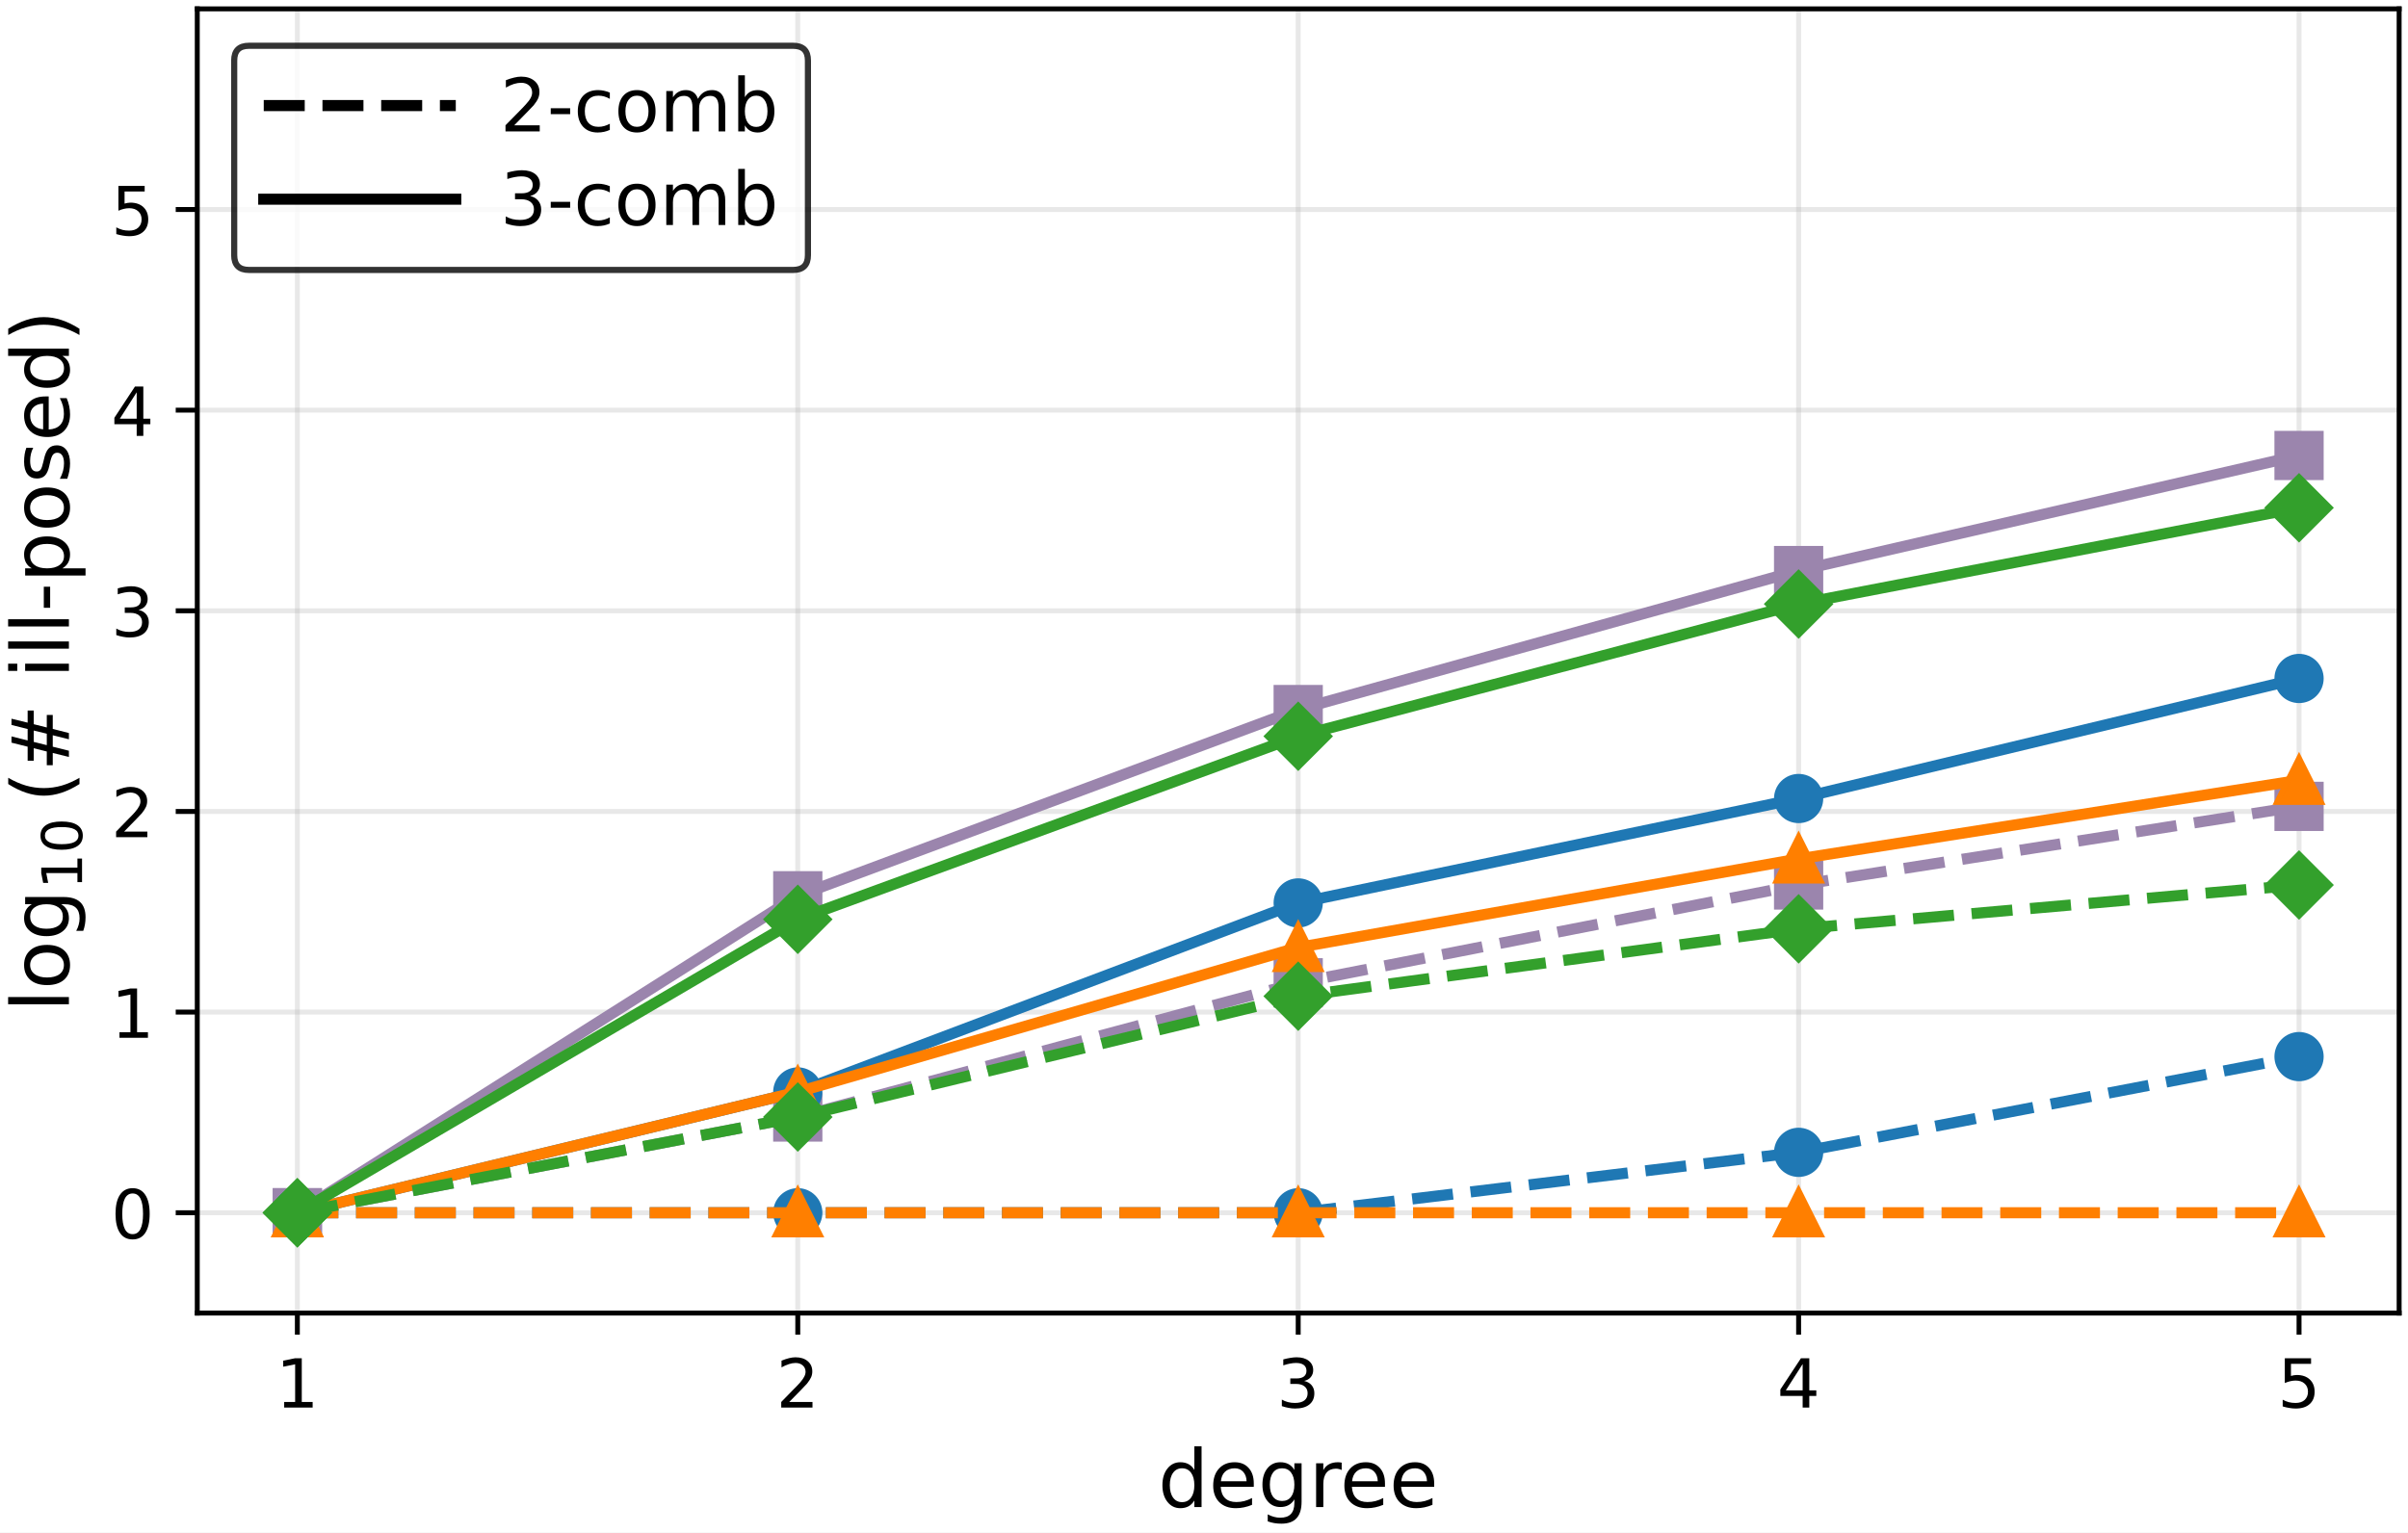
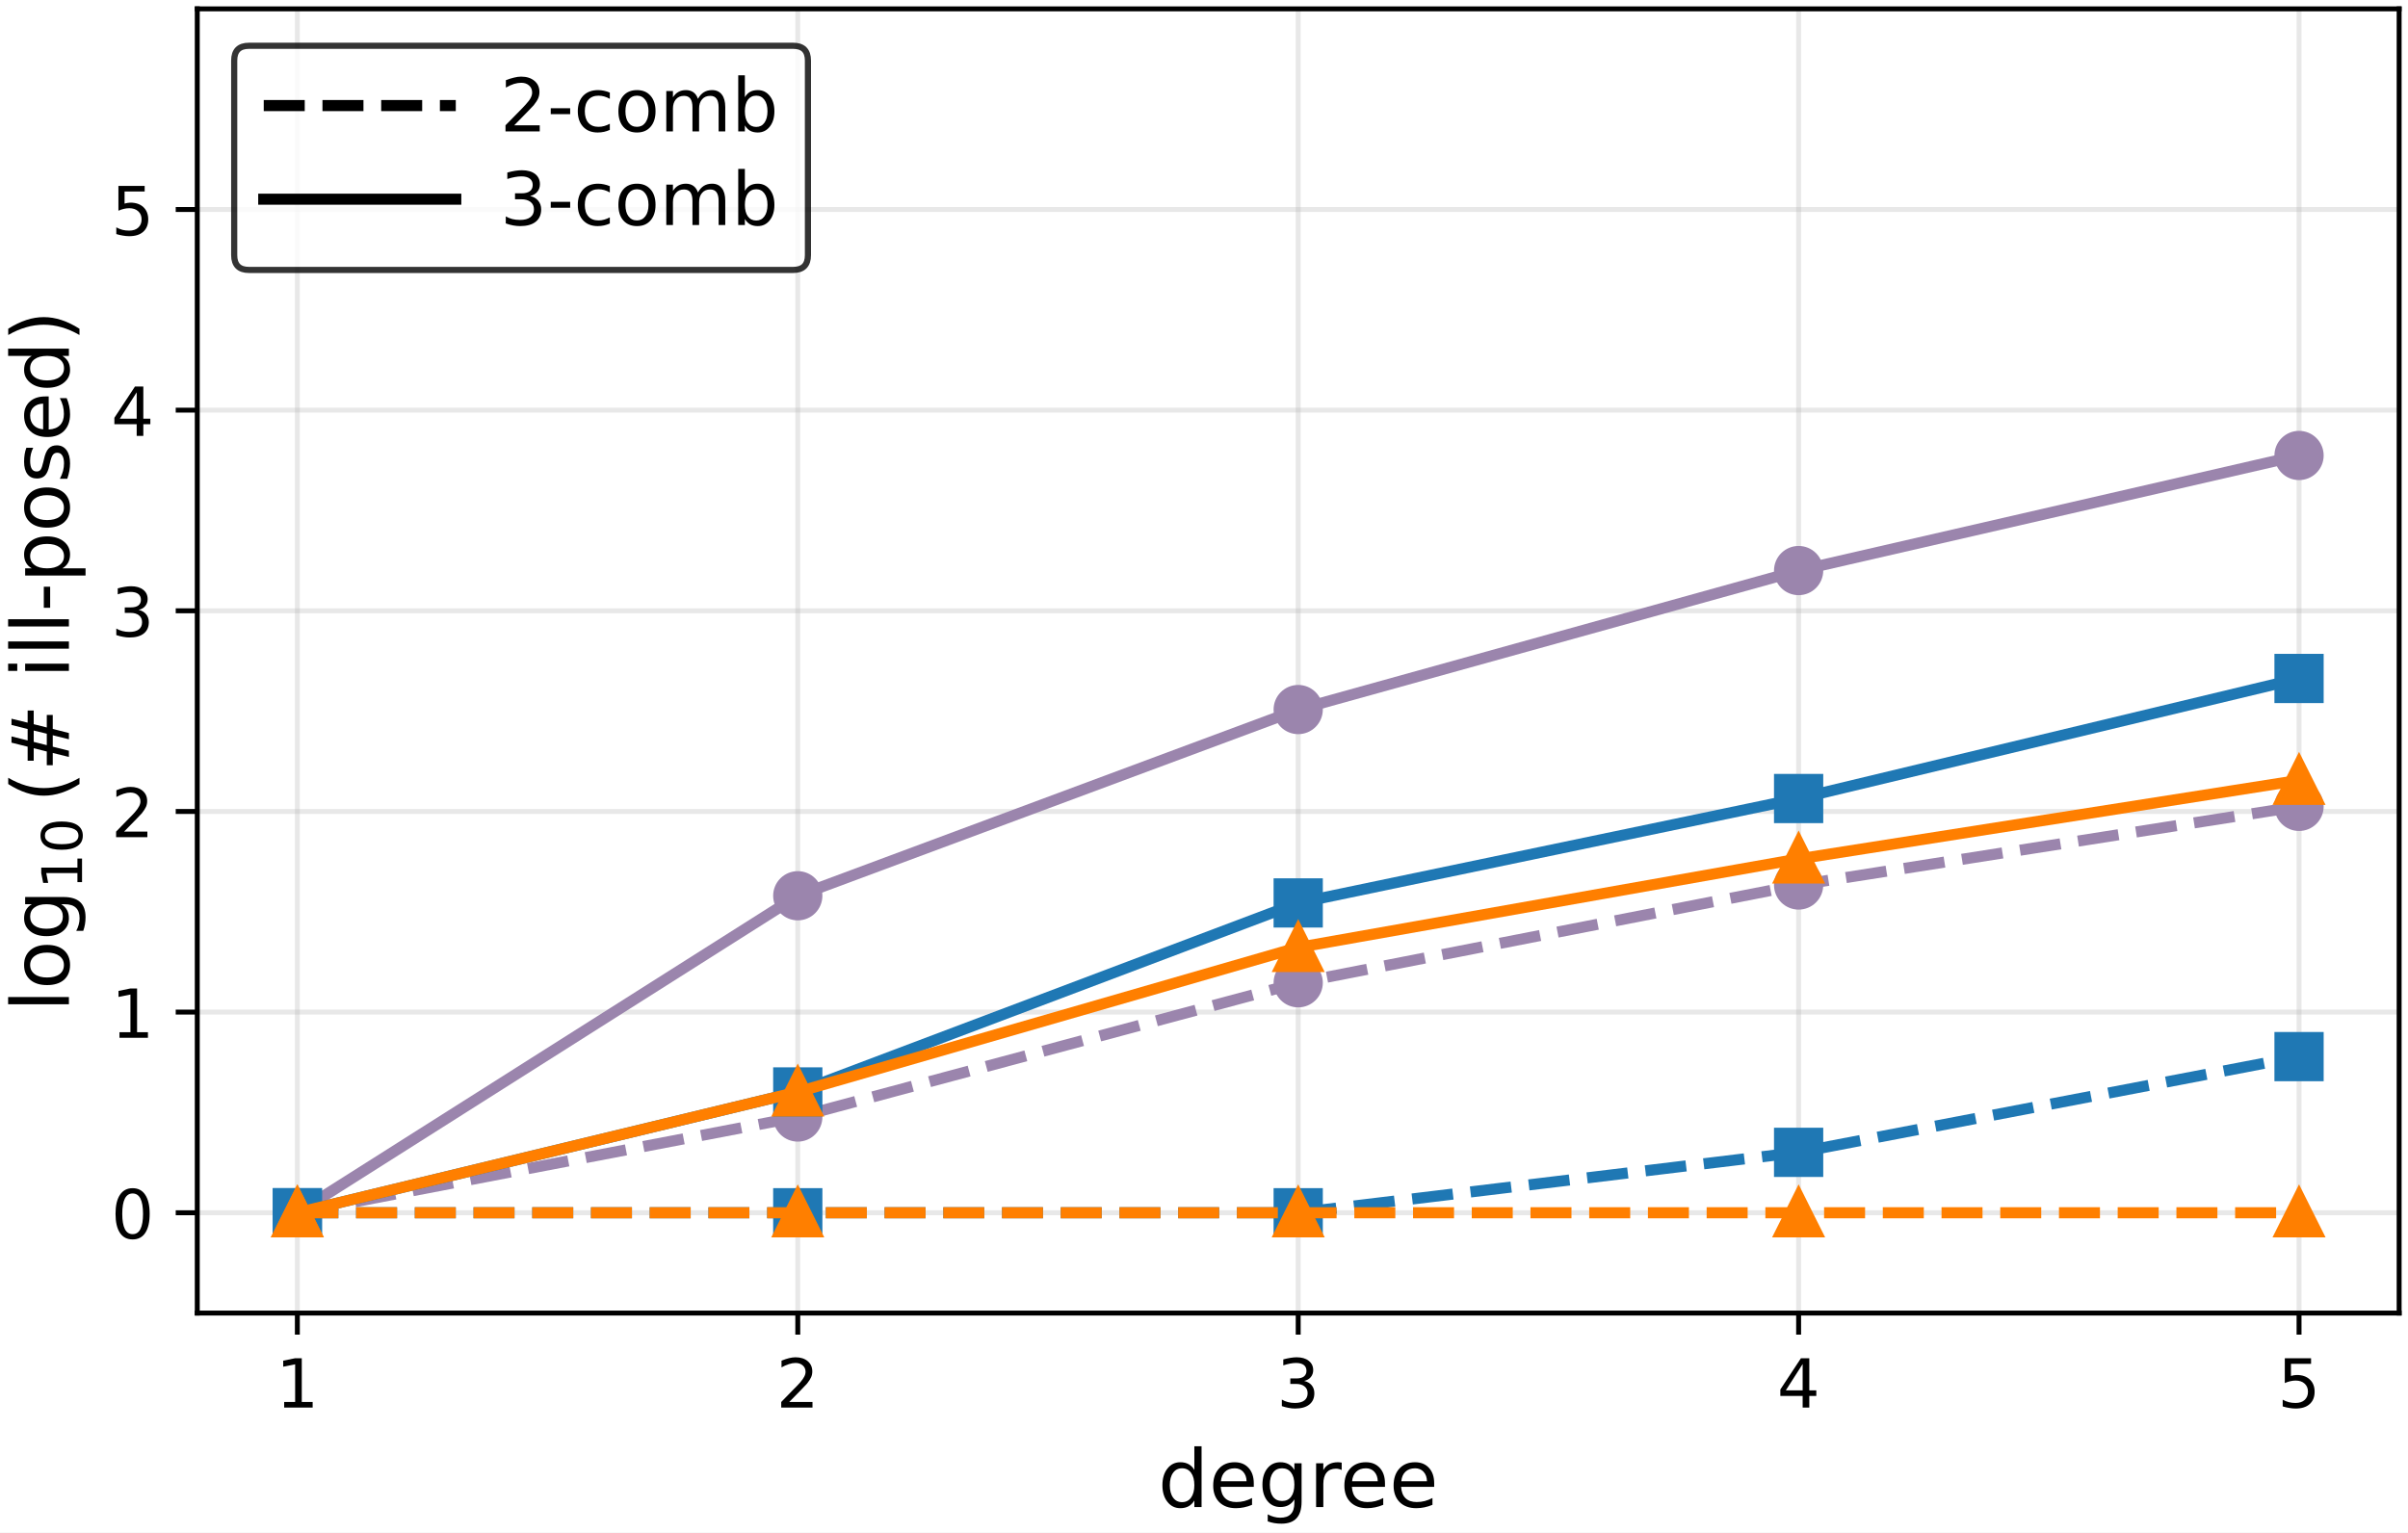
<svg xmlns="http://www.w3.org/2000/svg" xmlns:xlink="http://www.w3.org/1999/xlink" width="391.214pt" height="249.052pt" viewBox="0 0 391.214 249.052" version="1.1">
  <defs>
    <style type="text/css">*{stroke-linejoin: round; stroke-linecap: butt}</style>
  </defs>
  <g id="figure_1">
    <g id="patch_1">
      <path d="M 0 249.052  L 391.214 249.052  L 391.214 0  L 0 0  z " style="fill: #ffffff" />
    </g>
    <g id="axes_1">
      <g id="patch_2">
        <path d="M 32.049 213.384  L 389.774 213.384  L 389.774 1.44  L 32.049 1.44  z " style="fill: #ffffff" />
      </g>
      <g id="matplotlib.axis_1">
        <g id="xtick_1">
          <g id="line2d_1">
-             <path d="M 48.309 213.384  L 48.309 1.44  " clip-path="url(#pb2a338c226)" style="fill: none; stroke: #b0b0b0; stroke-opacity: 0.3; stroke-width: 0.8; stroke-linecap: square" />
+             <path d="M 48.309 213.384  L 48.309 1.44  " clip-path="url(#pb9380c7751)" style="fill: none; stroke: #b0b0b0; stroke-opacity: 0.3; stroke-width: 0.8; stroke-linecap: square" />
          </g>
          <g id="line2d_2">
            <defs>
-               <path id="mc058f10dc0" d="M 0 0  L 0 3.5  " style="stroke: #000000; stroke-width: 0.8" />
+               <path id="m3d4dadfd6d" d="M 0 0  L 0 3.5  " style="stroke: #000000; stroke-width: 0.8" />
            </defs>
            <g>
-               <use xlink:href="#mc058f10dc0" x="48.309" y="213.384" style="stroke: #000000; stroke-width: 0.8" />
+               <use xlink:href="#m3d4dadfd6d" x="48.309" y="213.384" style="stroke: #000000; stroke-width: 0.8" />
            </g>
          </g>
          <g id="text_1">
            <text style="font-size: 11px; font-family: 'DejaVu Sans', 'Bitstream Vera Sans', 'Computer Modern Sans Serif', 'Lucida Grande', 'Verdana', 'Geneva', 'Lucid', 'Arial', 'Helvetica', 'Avant Garde', sans-serif; text-anchor: middle" x="48.309" y="228.743" transform="rotate(-0 48.30897 228.7427)">1</text>
          </g>
        </g>
        <g id="xtick_2">
          <g id="line2d_3">
-             <path d="M 129.61 213.384  L 129.61 1.44  " clip-path="url(#pb2a338c226)" style="fill: none; stroke: #b0b0b0; stroke-opacity: 0.3; stroke-width: 0.8; stroke-linecap: square" />
+             <path d="M 129.61 213.384  L 129.61 1.44  " clip-path="url(#pb9380c7751)" style="fill: none; stroke: #b0b0b0; stroke-opacity: 0.3; stroke-width: 0.8; stroke-linecap: square" />
          </g>
          <g id="line2d_4">
            <g>
-               <use xlink:href="#mc058f10dc0" x="129.61" y="213.384" style="stroke: #000000; stroke-width: 0.8" />
+               <use xlink:href="#m3d4dadfd6d" x="129.61" y="213.384" style="stroke: #000000; stroke-width: 0.8" />
            </g>
          </g>
          <g id="text_2">
            <text style="font-size: 11px; font-family: 'DejaVu Sans', 'Bitstream Vera Sans', 'Computer Modern Sans Serif', 'Lucida Grande', 'Verdana', 'Geneva', 'Lucid', 'Arial', 'Helvetica', 'Avant Garde', sans-serif; text-anchor: middle" x="129.61" y="228.743" transform="rotate(-0 129.61 228.7427)">2</text>
          </g>
        </g>
        <g id="xtick_3">
          <g id="line2d_5">
-             <path d="M 210.911 213.384  L 210.911 1.44  " clip-path="url(#pb2a338c226)" style="fill: none; stroke: #b0b0b0; stroke-opacity: 0.3; stroke-width: 0.8; stroke-linecap: square" />
+             <path d="M 210.911 213.384  L 210.911 1.44  " clip-path="url(#pb9380c7751)" style="fill: none; stroke: #b0b0b0; stroke-opacity: 0.3; stroke-width: 0.8; stroke-linecap: square" />
          </g>
          <g id="line2d_6">
            <g>
-               <use xlink:href="#mc058f10dc0" x="210.911" y="213.384" style="stroke: #000000; stroke-width: 0.8" />
+               <use xlink:href="#m3d4dadfd6d" x="210.911" y="213.384" style="stroke: #000000; stroke-width: 0.8" />
            </g>
          </g>
          <g id="text_3">
            <text style="font-size: 11px; font-family: 'DejaVu Sans', 'Bitstream Vera Sans', 'Computer Modern Sans Serif', 'Lucida Grande', 'Verdana', 'Geneva', 'Lucid', 'Arial', 'Helvetica', 'Avant Garde', sans-serif; text-anchor: middle" x="210.911" y="228.743" transform="rotate(-0 210.9111 228.7427)">3</text>
          </g>
        </g>
        <g id="xtick_4">
          <g id="line2d_7">
-             <path d="M 292.212 213.384  L 292.212 1.44  " clip-path="url(#pb2a338c226)" style="fill: none; stroke: #b0b0b0; stroke-opacity: 0.3; stroke-width: 0.8; stroke-linecap: square" />
+             <path d="M 292.212 213.384  L 292.212 1.44  " clip-path="url(#pb9380c7751)" style="fill: none; stroke: #b0b0b0; stroke-opacity: 0.3; stroke-width: 0.8; stroke-linecap: square" />
          </g>
          <g id="line2d_8">
            <g>
-               <use xlink:href="#mc058f10dc0" x="292.212" y="213.384" style="stroke: #000000; stroke-width: 0.8" />
+               <use xlink:href="#m3d4dadfd6d" x="292.212" y="213.384" style="stroke: #000000; stroke-width: 0.8" />
            </g>
          </g>
          <g id="text_4">
            <text style="font-size: 11px; font-family: 'DejaVu Sans', 'Bitstream Vera Sans', 'Computer Modern Sans Serif', 'Lucida Grande', 'Verdana', 'Geneva', 'Lucid', 'Arial', 'Helvetica', 'Avant Garde', sans-serif; text-anchor: middle" x="292.212" y="228.743" transform="rotate(-0 292.2122 228.7427)">4</text>
          </g>
        </g>
        <g id="xtick_5">
          <g id="line2d_9">
-             <path d="M 373.513 213.384  L 373.513 1.44  " clip-path="url(#pb2a338c226)" style="fill: none; stroke: #b0b0b0; stroke-opacity: 0.3; stroke-width: 0.8; stroke-linecap: square" />
+             <path d="M 373.513 213.384  L 373.513 1.44  " clip-path="url(#pb9380c7751)" style="fill: none; stroke: #b0b0b0; stroke-opacity: 0.3; stroke-width: 0.8; stroke-linecap: square" />
          </g>
          <g id="line2d_10">
            <g>
-               <use xlink:href="#mc058f10dc0" x="373.513" y="213.384" style="stroke: #000000; stroke-width: 0.8" />
+               <use xlink:href="#m3d4dadfd6d" x="373.513" y="213.384" style="stroke: #000000; stroke-width: 0.8" />
            </g>
          </g>
          <g id="text_5">
            <text style="font-size: 11px; font-family: 'DejaVu Sans', 'Bitstream Vera Sans', 'Computer Modern Sans Serif', 'Lucida Grande', 'Verdana', 'Geneva', 'Lucid', 'Arial', 'Helvetica', 'Avant Garde', sans-serif; text-anchor: middle" x="373.513" y="228.743" transform="rotate(-0 373.5133 228.7427)">5</text>
          </g>
        </g>
        <g id="text_6">
          <text style="font-size: 13px; font-family: 'DejaVu Sans', 'Bitstream Vera Sans', 'Computer Modern Sans Serif', 'Lucida Grande', 'Verdana', 'Geneva', 'Lucid', 'Arial', 'Helvetica', 'Avant Garde', sans-serif; text-anchor: middle" x="210.911" y="244.908" transform="rotate(-0 210.9111 244.9083)">degree</text>
        </g>
      </g>
      <g id="matplotlib.axis_2">
        <g id="ytick_1">
          <g id="line2d_11">
-             <path d="M 32.049 197.081  L 389.774 197.081  " clip-path="url(#pb2a338c226)" style="fill: none; stroke: #b0b0b0; stroke-opacity: 0.3; stroke-width: 0.8; stroke-linecap: square" />
+             <path d="M 32.049 197.081  L 389.774 197.081  " clip-path="url(#pb9380c7751)" style="fill: none; stroke: #b0b0b0; stroke-opacity: 0.3; stroke-width: 0.8; stroke-linecap: square" />
          </g>
          <g id="line2d_12">
            <defs>
-               <path id="m6b64fad741" d="M 0 0  L -3.5 0  " style="stroke: #000000; stroke-width: 0.8" />
+               <path id="m328b315a18" d="M 0 0  L -3.5 0  " style="stroke: #000000; stroke-width: 0.8" />
            </defs>
            <g>
-               <use xlink:href="#m6b64fad741" x="32.049" y="197.081" style="stroke: #000000; stroke-width: 0.8" />
+               <use xlink:href="#m328b315a18" x="32.049" y="197.081" style="stroke: #000000; stroke-width: 0.8" />
            </g>
          </g>
          <g id="text_7">
            <text style="font-size: 11px; font-family: 'DejaVu Sans', 'Bitstream Vera Sans', 'Computer Modern Sans Serif', 'Lucida Grande', 'Verdana', 'Geneva', 'Lucid', 'Arial', 'Helvetica', 'Avant Garde', sans-serif; text-anchor: end" x="25.049" y="201.26" transform="rotate(-0 25.04875 201.2601)">0</text>
          </g>
        </g>
        <g id="ytick_2">
          <g id="line2d_13">
-             <path d="M 32.049 164.474  L 389.774 164.474  " clip-path="url(#pb2a338c226)" style="fill: none; stroke: #b0b0b0; stroke-opacity: 0.3; stroke-width: 0.8; stroke-linecap: square" />
+             <path d="M 32.049 164.474  L 389.774 164.474  " clip-path="url(#pb9380c7751)" style="fill: none; stroke: #b0b0b0; stroke-opacity: 0.3; stroke-width: 0.8; stroke-linecap: square" />
          </g>
          <g id="line2d_14">
            <g>
-               <use xlink:href="#m6b64fad741" x="32.049" y="164.474" style="stroke: #000000; stroke-width: 0.8" />
+               <use xlink:href="#m328b315a18" x="32.049" y="164.474" style="stroke: #000000; stroke-width: 0.8" />
            </g>
          </g>
          <g id="text_8">
            <text style="font-size: 11px; font-family: 'DejaVu Sans', 'Bitstream Vera Sans', 'Computer Modern Sans Serif', 'Lucida Grande', 'Verdana', 'Geneva', 'Lucid', 'Arial', 'Helvetica', 'Avant Garde', sans-serif; text-anchor: end" x="25.049" y="168.653" transform="rotate(-0 25.04875 168.6533)">1</text>
          </g>
        </g>
        <g id="ytick_3">
          <g id="line2d_15">
-             <path d="M 32.049 131.867  L 389.774 131.867  " clip-path="url(#pb2a338c226)" style="fill: none; stroke: #b0b0b0; stroke-opacity: 0.3; stroke-width: 0.8; stroke-linecap: square" />
+             <path d="M 32.049 131.867  L 389.774 131.867  " clip-path="url(#pb9380c7751)" style="fill: none; stroke: #b0b0b0; stroke-opacity: 0.3; stroke-width: 0.8; stroke-linecap: square" />
          </g>
          <g id="line2d_16">
            <g>
-               <use xlink:href="#m6b64fad741" x="32.049" y="131.867" style="stroke: #000000; stroke-width: 0.8" />
+               <use xlink:href="#m328b315a18" x="32.049" y="131.867" style="stroke: #000000; stroke-width: 0.8" />
            </g>
          </g>
          <g id="text_9">
            <text style="font-size: 11px; font-family: 'DejaVu Sans', 'Bitstream Vera Sans', 'Computer Modern Sans Serif', 'Lucida Grande', 'Verdana', 'Geneva', 'Lucid', 'Arial', 'Helvetica', 'Avant Garde', sans-serif; text-anchor: end" x="25.049" y="136.046" transform="rotate(-0 25.04875 136.0465)">2</text>
          </g>
        </g>
        <g id="ytick_4">
          <g id="line2d_17">
-             <path d="M 32.049 99.26  L 389.774 99.26  " clip-path="url(#pb2a338c226)" style="fill: none; stroke: #b0b0b0; stroke-opacity: 0.3; stroke-width: 0.8; stroke-linecap: square" />
+             <path d="M 32.049 99.26  L 389.774 99.26  " clip-path="url(#pb9380c7751)" style="fill: none; stroke: #b0b0b0; stroke-opacity: 0.3; stroke-width: 0.8; stroke-linecap: square" />
          </g>
          <g id="line2d_18">
            <g>
-               <use xlink:href="#m6b64fad741" x="32.049" y="99.26" style="stroke: #000000; stroke-width: 0.8" />
+               <use xlink:href="#m328b315a18" x="32.049" y="99.26" style="stroke: #000000; stroke-width: 0.8" />
            </g>
          </g>
          <g id="text_10">
            <text style="font-size: 11px; font-family: 'DejaVu Sans', 'Bitstream Vera Sans', 'Computer Modern Sans Serif', 'Lucida Grande', 'Verdana', 'Geneva', 'Lucid', 'Arial', 'Helvetica', 'Avant Garde', sans-serif; text-anchor: end" x="25.049" y="103.44" transform="rotate(-0 25.04875 103.4396)">3</text>
          </g>
        </g>
        <g id="ytick_5">
          <g id="line2d_19">
-             <path d="M 32.049 66.654  L 389.774 66.654  " clip-path="url(#pb2a338c226)" style="fill: none; stroke: #b0b0b0; stroke-opacity: 0.3; stroke-width: 0.8; stroke-linecap: square" />
+             <path d="M 32.049 66.654  L 389.774 66.654  " clip-path="url(#pb9380c7751)" style="fill: none; stroke: #b0b0b0; stroke-opacity: 0.3; stroke-width: 0.8; stroke-linecap: square" />
          </g>
          <g id="line2d_20">
            <g>
-               <use xlink:href="#m6b64fad741" x="32.049" y="66.654" style="stroke: #000000; stroke-width: 0.8" />
+               <use xlink:href="#m328b315a18" x="32.049" y="66.654" style="stroke: #000000; stroke-width: 0.8" />
            </g>
          </g>
          <g id="text_11">
            <text style="font-size: 11px; font-family: 'DejaVu Sans', 'Bitstream Vera Sans', 'Computer Modern Sans Serif', 'Lucida Grande', 'Verdana', 'Geneva', 'Lucid', 'Arial', 'Helvetica', 'Avant Garde', sans-serif; text-anchor: end" x="25.049" y="70.833" transform="rotate(-0 25.04875 70.8328)">4</text>
          </g>
        </g>
        <g id="ytick_6">
          <g id="line2d_21">
-             <path d="M 32.049 34.047  L 389.774 34.047  " clip-path="url(#pb2a338c226)" style="fill: none; stroke: #b0b0b0; stroke-opacity: 0.3; stroke-width: 0.8; stroke-linecap: square" />
+             <path d="M 32.049 34.047  L 389.774 34.047  " clip-path="url(#pb9380c7751)" style="fill: none; stroke: #b0b0b0; stroke-opacity: 0.3; stroke-width: 0.8; stroke-linecap: square" />
          </g>
          <g id="line2d_22">
            <g>
-               <use xlink:href="#m6b64fad741" x="32.049" y="34.047" style="stroke: #000000; stroke-width: 0.8" />
+               <use xlink:href="#m328b315a18" x="32.049" y="34.047" style="stroke: #000000; stroke-width: 0.8" />
            </g>
          </g>
          <g id="text_12">
            <text style="font-size: 11px; font-family: 'DejaVu Sans', 'Bitstream Vera Sans', 'Computer Modern Sans Serif', 'Lucida Grande', 'Verdana', 'Geneva', 'Lucid', 'Arial', 'Helvetica', 'Avant Garde', sans-serif; text-anchor: end" x="25.049" y="38.226" transform="rotate(-0 25.04875 38.22597)">5</text>
          </g>
        </g>
        <g id="text_13">
          <g transform="translate(11.32 164.4172) rotate(-90)">
            <text>
              <tspan x="0" y="-0.125" style="font-size: 13px; font-family: 'DejaVu Sans'">l</tspan>
              <tspan x="3.612" y="-0.125" style="font-size: 13px; font-family: 'DejaVu Sans'">o</tspan>
              <tspan x="11.565" y="-0.125" style="font-size: 13px; font-family: 'DejaVu Sans'">g</tspan>
              <tspan x="33.987" y="-0.125" style="font-size: 13px; font-family: 'DejaVu Sans'">(</tspan>
              <tspan x="39.059" y="-0.125" style="font-size: 13px; font-family: 'DejaVu Sans'">#</tspan>
              <tspan x="54.173" y="-0.125" style="font-size: 13px; font-family: 'DejaVu Sans'">i</tspan>
              <tspan x="57.785" y="-0.125" style="font-size: 13px; font-family: 'DejaVu Sans'">l</tspan>
              <tspan x="61.396" y="-0.125" style="font-size: 13px; font-family: 'DejaVu Sans'">l</tspan>
              <tspan x="65.008" y="-0.125" style="font-size: 13px; font-family: 'DejaVu Sans'">-</tspan>
              <tspan x="69.699" y="-0.125" style="font-size: 13px; font-family: 'DejaVu Sans'">p</tspan>
              <tspan x="77.951" y="-0.125" style="font-size: 13px; font-family: 'DejaVu Sans'">o</tspan>
              <tspan x="85.905" y="-0.125" style="font-size: 13px; font-family: 'DejaVu Sans'">s</tspan>
              <tspan x="92.678" y="-0.125" style="font-size: 13px; font-family: 'DejaVu Sans'">e</tspan>
              <tspan x="100.676" y="-0.125" style="font-size: 13px; font-family: 'DejaVu Sans'">d</tspan>
              <tspan x="108.928" y="-0.125" style="font-size: 13px; font-family: 'DejaVu Sans'">)</tspan>
              <tspan x="19.942" y="2.008" style="font-size: 9.1px; font-family: 'DejaVu Sans'">1</tspan>
              <tspan x="25.731" y="2.008" style="font-size: 9.1px; font-family: 'DejaVu Sans'">0</tspan>
            </text>
          </g>
        </g>
      </g>
      <g id="line2d_23">
-         <path d="M 48.309 197.081  L 129.61 145.569  L 210.911 115.308  L 292.212 92.72  L 373.513 74.018  " clip-path="url(#pb2a338c226)" style="fill: none; stroke: #9b85ad; stroke-width: 1.8; stroke-linecap: square" />
+         <path d="M 48.309 197.081  L 129.61 145.569  L 210.911 115.308  L 292.212 92.72  L 373.513 74.018  " clip-path="url(#pb9380c7751)" style="fill: none; stroke: #9b85ad; stroke-width: 1.8; stroke-linecap: square" />
        <defs>
-           <path id="m532164c593" d="M -3.5 3.5  L 3.5 3.5  L 3.5 -3.5  L -3.5 -3.5  z " style="stroke: #9b85ad; stroke-linejoin: miter" />
+           <path id="m64f1a126d2" d="M 0 3.5  C 0.928 3.5 1.819 3.131 2.475 2.475  C 3.131 1.819 3.5 0.928 3.5 0  C 3.5 -0.928 3.131 -1.819 2.475 -2.475  C 1.819 -3.131 0.928 -3.5 0 -3.5  C -0.928 -3.5 -1.819 -3.131 -2.475 -2.475  C -3.131 -1.819 -3.5 -0.928 -3.5 0  C -3.5 0.928 -3.131 1.819 -2.475 2.475  C -1.819 3.131 -0.928 3.5 0 3.5  z " style="stroke: #9b85ad" />
        </defs>
-         <g clip-path="url(#pb2a338c226)">
-           <use xlink:href="#m532164c593" x="48.309" y="197.081" style="fill: #9b85ad; stroke: #9b85ad; stroke-linejoin: miter" />
-           <use xlink:href="#m532164c593" x="129.61" y="145.569" style="fill: #9b85ad; stroke: #9b85ad; stroke-linejoin: miter" />
-           <use xlink:href="#m532164c593" x="210.911" y="115.308" style="fill: #9b85ad; stroke: #9b85ad; stroke-linejoin: miter" />
-           <use xlink:href="#m532164c593" x="292.212" y="92.72" style="fill: #9b85ad; stroke: #9b85ad; stroke-linejoin: miter" />
-           <use xlink:href="#m532164c593" x="373.513" y="74.018" style="fill: #9b85ad; stroke: #9b85ad; stroke-linejoin: miter" />
+         <g clip-path="url(#pb9380c7751)">
+           <use xlink:href="#m64f1a126d2" x="48.309" y="197.081" style="fill: #9b85ad; stroke: #9b85ad" />
+           <use xlink:href="#m64f1a126d2" x="129.61" y="145.569" style="fill: #9b85ad; stroke: #9b85ad" />
+           <use xlink:href="#m64f1a126d2" x="210.911" y="115.308" style="fill: #9b85ad; stroke: #9b85ad" />
+           <use xlink:href="#m64f1a126d2" x="292.212" y="92.72" style="fill: #9b85ad; stroke: #9b85ad" />
+           <use xlink:href="#m64f1a126d2" x="373.513" y="74.018" style="fill: #9b85ad; stroke: #9b85ad" />
        </g>
      </g>
      <g id="line2d_24">
-         <path d="M 48.309 197.081  L 129.61 181.524  L 210.911 159.709  L 292.212 143.819  L 373.513 131.042  " clip-path="url(#pb2a338c226)" style="fill: none; stroke-dasharray: 6.66,2.88; stroke-dashoffset: 0; stroke: #9b85ad; stroke-width: 1.8" />
-         <g clip-path="url(#pb2a338c226)">
-           <use xlink:href="#m532164c593" x="48.309" y="197.081" style="fill: #9b85ad; stroke: #9b85ad; stroke-linejoin: miter" />
-           <use xlink:href="#m532164c593" x="129.61" y="181.524" style="fill: #9b85ad; stroke: #9b85ad; stroke-linejoin: miter" />
-           <use xlink:href="#m532164c593" x="210.911" y="159.709" style="fill: #9b85ad; stroke: #9b85ad; stroke-linejoin: miter" />
-           <use xlink:href="#m532164c593" x="292.212" y="143.819" style="fill: #9b85ad; stroke: #9b85ad; stroke-linejoin: miter" />
-           <use xlink:href="#m532164c593" x="373.513" y="131.042" style="fill: #9b85ad; stroke: #9b85ad; stroke-linejoin: miter" />
+         <path d="M 48.309 197.081  L 129.61 181.524  L 210.911 159.709  L 292.212 143.819  L 373.513 131.042  " clip-path="url(#pb9380c7751)" style="fill: none; stroke-dasharray: 6.66,2.88; stroke-dashoffset: 0; stroke: #9b85ad; stroke-width: 1.8" />
+         <g clip-path="url(#pb9380c7751)">
+           <use xlink:href="#m64f1a126d2" x="48.309" y="197.081" style="fill: #9b85ad; stroke: #9b85ad" />
+           <use xlink:href="#m64f1a126d2" x="129.61" y="181.524" style="fill: #9b85ad; stroke: #9b85ad" />
+           <use xlink:href="#m64f1a126d2" x="210.911" y="159.709" style="fill: #9b85ad; stroke: #9b85ad" />
+           <use xlink:href="#m64f1a126d2" x="292.212" y="143.819" style="fill: #9b85ad; stroke: #9b85ad" />
+           <use xlink:href="#m64f1a126d2" x="373.513" y="131.042" style="fill: #9b85ad; stroke: #9b85ad" />
        </g>
      </g>
      <g id="line2d_25">
-         <path d="M 48.309 197.081  L 129.61 177.45  L 210.911 146.734  L 292.212 129.766  L 373.513 110.257  " clip-path="url(#pb2a338c226)" style="fill: none; stroke: #1f78b4; stroke-width: 1.8; stroke-linecap: square" />
+         <path d="M 48.309 197.081  L 129.61 177.45  L 210.911 146.734  L 292.212 129.766  L 373.513 110.257  " clip-path="url(#pb9380c7751)" style="fill: none; stroke: #1f78b4; stroke-width: 1.8; stroke-linecap: square" />
        <defs>
-           <path id="mb8de2c4632" d="M 0 3.5  C 0.928 3.5 1.819 3.131 2.475 2.475  C 3.131 1.819 3.5 0.928 3.5 0  C 3.5 -0.928 3.131 -1.819 2.475 -2.475  C 1.819 -3.131 0.928 -3.5 0 -3.5  C -0.928 -3.5 -1.819 -3.131 -2.475 -2.475  C -3.131 -1.819 -3.5 -0.928 -3.5 0  C -3.5 0.928 -3.131 1.819 -2.475 2.475  C -1.819 3.131 -0.928 3.5 0 3.5  z " style="stroke: #1f78b4" />
+           <path id="m5742de8ae4" d="M -3.5 3.5  L 3.5 3.5  L 3.5 -3.5  L -3.5 -3.5  z " style="stroke: #1f78b4; stroke-linejoin: miter" />
        </defs>
-         <g clip-path="url(#pb2a338c226)">
-           <use xlink:href="#mb8de2c4632" x="48.309" y="197.081" style="fill: #1f78b4; stroke: #1f78b4" />
-           <use xlink:href="#mb8de2c4632" x="129.61" y="177.45" style="fill: #1f78b4; stroke: #1f78b4" />
-           <use xlink:href="#mb8de2c4632" x="210.911" y="146.734" style="fill: #1f78b4; stroke: #1f78b4" />
-           <use xlink:href="#mb8de2c4632" x="292.212" y="129.766" style="fill: #1f78b4; stroke: #1f78b4" />
-           <use xlink:href="#mb8de2c4632" x="373.513" y="110.257" style="fill: #1f78b4; stroke: #1f78b4" />
+         <g clip-path="url(#pb9380c7751)">
+           <use xlink:href="#m5742de8ae4" x="48.309" y="197.081" style="fill: #1f78b4; stroke: #1f78b4; stroke-linejoin: miter" />
+           <use xlink:href="#m5742de8ae4" x="129.61" y="177.45" style="fill: #1f78b4; stroke: #1f78b4; stroke-linejoin: miter" />
+           <use xlink:href="#m5742de8ae4" x="210.911" y="146.734" style="fill: #1f78b4; stroke: #1f78b4; stroke-linejoin: miter" />
+           <use xlink:href="#m5742de8ae4" x="292.212" y="129.766" style="fill: #1f78b4; stroke: #1f78b4; stroke-linejoin: miter" />
+           <use xlink:href="#m5742de8ae4" x="373.513" y="110.257" style="fill: #1f78b4; stroke: #1f78b4; stroke-linejoin: miter" />
        </g>
      </g>
      <g id="line2d_26">
-         <path d="M 48.309 197.081  L 129.61 197.081  L 210.911 197.081  L 292.212 187.265  L 373.513 171.708  " clip-path="url(#pb2a338c226)" style="fill: none; stroke-dasharray: 6.66,2.88; stroke-dashoffset: 0; stroke: #1f78b4; stroke-width: 1.8" />
-         <g clip-path="url(#pb2a338c226)">
-           <use xlink:href="#mb8de2c4632" x="48.309" y="197.081" style="fill: #1f78b4; stroke: #1f78b4" />
-           <use xlink:href="#mb8de2c4632" x="129.61" y="197.081" style="fill: #1f78b4; stroke: #1f78b4" />
-           <use xlink:href="#mb8de2c4632" x="210.911" y="197.081" style="fill: #1f78b4; stroke: #1f78b4" />
-           <use xlink:href="#mb8de2c4632" x="292.212" y="187.265" style="fill: #1f78b4; stroke: #1f78b4" />
-           <use xlink:href="#mb8de2c4632" x="373.513" y="171.708" style="fill: #1f78b4; stroke: #1f78b4" />
+         <path d="M 48.309 197.081  L 129.61 197.081  L 210.911 197.081  L 292.212 187.265  L 373.513 171.708  " clip-path="url(#pb9380c7751)" style="fill: none; stroke-dasharray: 6.66,2.88; stroke-dashoffset: 0; stroke: #1f78b4; stroke-width: 1.8" />
+         <g clip-path="url(#pb9380c7751)">
+           <use xlink:href="#m5742de8ae4" x="48.309" y="197.081" style="fill: #1f78b4; stroke: #1f78b4; stroke-linejoin: miter" />
+           <use xlink:href="#m5742de8ae4" x="129.61" y="197.081" style="fill: #1f78b4; stroke: #1f78b4; stroke-linejoin: miter" />
+           <use xlink:href="#m5742de8ae4" x="210.911" y="197.081" style="fill: #1f78b4; stroke: #1f78b4; stroke-linejoin: miter" />
+           <use xlink:href="#m5742de8ae4" x="292.212" y="187.265" style="fill: #1f78b4; stroke: #1f78b4; stroke-linejoin: miter" />
+           <use xlink:href="#m5742de8ae4" x="373.513" y="171.708" style="fill: #1f78b4; stroke: #1f78b4; stroke-linejoin: miter" />
        </g>
      </g>
      <g id="line2d_27">
-         <path d="M 48.309 197.081  L 129.61 177.45  L 210.911 153.968  L 292.212 139.581  L 373.513 126.802  " clip-path="url(#pb2a338c226)" style="fill: none; stroke: #ff7f00; stroke-width: 1.8; stroke-linecap: square" />
+         <path d="M 48.309 197.081  L 129.61 177.45  L 210.911 153.968  L 292.212 139.581  L 373.513 126.802  " clip-path="url(#pb9380c7751)" style="fill: none; stroke: #ff7f00; stroke-width: 1.8; stroke-linecap: square" />
        <defs>
-           <path id="mbe9765001b" d="M 0 -3.5  L -3.5 3.5  L 3.5 3.5  z " style="stroke: #ff7f00; stroke-linejoin: miter" />
+           <path id="m0d7558b4ef" d="M 0 -3.5  L -3.5 3.5  L 3.5 3.5  z " style="stroke: #ff7f00; stroke-linejoin: miter" />
        </defs>
-         <g clip-path="url(#pb2a338c226)">
-           <use xlink:href="#mbe9765001b" x="48.309" y="197.081" style="fill: #ff7f00; stroke: #ff7f00; stroke-linejoin: miter" />
-           <use xlink:href="#mbe9765001b" x="129.61" y="177.45" style="fill: #ff7f00; stroke: #ff7f00; stroke-linejoin: miter" />
-           <use xlink:href="#mbe9765001b" x="210.911" y="153.968" style="fill: #ff7f00; stroke: #ff7f00; stroke-linejoin: miter" />
-           <use xlink:href="#mbe9765001b" x="292.212" y="139.581" style="fill: #ff7f00; stroke: #ff7f00; stroke-linejoin: miter" />
-           <use xlink:href="#mbe9765001b" x="373.513" y="126.802" style="fill: #ff7f00; stroke: #ff7f00; stroke-linejoin: miter" />
+         <g clip-path="url(#pb9380c7751)">
+           <use xlink:href="#m0d7558b4ef" x="48.309" y="197.081" style="fill: #ff7f00; stroke: #ff7f00; stroke-linejoin: miter" />
+           <use xlink:href="#m0d7558b4ef" x="129.61" y="177.45" style="fill: #ff7f00; stroke: #ff7f00; stroke-linejoin: miter" />
+           <use xlink:href="#m0d7558b4ef" x="210.911" y="153.968" style="fill: #ff7f00; stroke: #ff7f00; stroke-linejoin: miter" />
+           <use xlink:href="#m0d7558b4ef" x="292.212" y="139.581" style="fill: #ff7f00; stroke: #ff7f00; stroke-linejoin: miter" />
+           <use xlink:href="#m0d7558b4ef" x="373.513" y="126.802" style="fill: #ff7f00; stroke: #ff7f00; stroke-linejoin: miter" />
        </g>
      </g>
      <g id="line2d_28">
-         <path d="M 48.309 197.081  L 129.61 197.081  L 210.911 197.081  L 292.212 197.081  L 373.513 197.081  " clip-path="url(#pb2a338c226)" style="fill: none; stroke-dasharray: 6.66,2.88; stroke-dashoffset: 0; stroke: #ff7f00; stroke-width: 1.8" />
-         <g clip-path="url(#pb2a338c226)">
-           <use xlink:href="#mbe9765001b" x="48.309" y="197.081" style="fill: #ff7f00; stroke: #ff7f00; stroke-linejoin: miter" />
-           <use xlink:href="#mbe9765001b" x="129.61" y="197.081" style="fill: #ff7f00; stroke: #ff7f00; stroke-linejoin: miter" />
-           <use xlink:href="#mbe9765001b" x="210.911" y="197.081" style="fill: #ff7f00; stroke: #ff7f00; stroke-linejoin: miter" />
-           <use xlink:href="#mbe9765001b" x="292.212" y="197.081" style="fill: #ff7f00; stroke: #ff7f00; stroke-linejoin: miter" />
-           <use xlink:href="#mbe9765001b" x="373.513" y="197.081" style="fill: #ff7f00; stroke: #ff7f00; stroke-linejoin: miter" />
-         </g>
-       </g>
-       <g id="line2d_29">
-         <path d="M 48.309 197.081  L 129.61 149.397  L 210.911 119.648  L 292.212 98.158  L 373.513 82.517  " clip-path="url(#pb2a338c226)" style="fill: none; stroke: #33a02c; stroke-width: 1.8; stroke-linecap: square" />
-         <defs>
-           <path id="m16f0d55bce" d="M -0 4.95  L 4.95 0  L 0 -4.95  L -4.95 -0  z " style="stroke: #33a02c; stroke-linejoin: miter" />
-         </defs>
-         <g clip-path="url(#pb2a338c226)">
-           <use xlink:href="#m16f0d55bce" x="48.309" y="197.081" style="fill: #33a02c; stroke: #33a02c; stroke-linejoin: miter" />
-           <use xlink:href="#m16f0d55bce" x="129.61" y="149.397" style="fill: #33a02c; stroke: #33a02c; stroke-linejoin: miter" />
-           <use xlink:href="#m16f0d55bce" x="210.911" y="119.648" style="fill: #33a02c; stroke: #33a02c; stroke-linejoin: miter" />
-           <use xlink:href="#m16f0d55bce" x="292.212" y="98.158" style="fill: #33a02c; stroke: #33a02c; stroke-linejoin: miter" />
-           <use xlink:href="#m16f0d55bce" x="373.513" y="82.517" style="fill: #33a02c; stroke: #33a02c; stroke-linejoin: miter" />
-         </g>
-       </g>
-       <g id="line2d_30">
-         <path d="M 48.309 197.081  L 129.61 181.524  L 210.911 161.892  L 292.212 150.943  L 373.513 143.819  " clip-path="url(#pb2a338c226)" style="fill: none; stroke-dasharray: 6.66,2.88; stroke-dashoffset: 0; stroke: #33a02c; stroke-width: 1.8" />
-         <g clip-path="url(#pb2a338c226)">
-           <use xlink:href="#m16f0d55bce" x="48.309" y="197.081" style="fill: #33a02c; stroke: #33a02c; stroke-linejoin: miter" />
-           <use xlink:href="#m16f0d55bce" x="129.61" y="181.524" style="fill: #33a02c; stroke: #33a02c; stroke-linejoin: miter" />
-           <use xlink:href="#m16f0d55bce" x="210.911" y="161.892" style="fill: #33a02c; stroke: #33a02c; stroke-linejoin: miter" />
-           <use xlink:href="#m16f0d55bce" x="292.212" y="150.943" style="fill: #33a02c; stroke: #33a02c; stroke-linejoin: miter" />
-           <use xlink:href="#m16f0d55bce" x="373.513" y="143.819" style="fill: #33a02c; stroke: #33a02c; stroke-linejoin: miter" />
+         <path d="M 48.309 197.081  L 129.61 197.081  L 210.911 197.081  L 292.212 197.081  L 373.513 197.081  " clip-path="url(#pb9380c7751)" style="fill: none; stroke-dasharray: 6.66,2.88; stroke-dashoffset: 0; stroke: #ff7f00; stroke-width: 1.8" />
+         <g clip-path="url(#pb9380c7751)">
+           <use xlink:href="#m0d7558b4ef" x="48.309" y="197.081" style="fill: #ff7f00; stroke: #ff7f00; stroke-linejoin: miter" />
+           <use xlink:href="#m0d7558b4ef" x="129.61" y="197.081" style="fill: #ff7f00; stroke: #ff7f00; stroke-linejoin: miter" />
+           <use xlink:href="#m0d7558b4ef" x="210.911" y="197.081" style="fill: #ff7f00; stroke: #ff7f00; stroke-linejoin: miter" />
+           <use xlink:href="#m0d7558b4ef" x="292.212" y="197.081" style="fill: #ff7f00; stroke: #ff7f00; stroke-linejoin: miter" />
+           <use xlink:href="#m0d7558b4ef" x="373.513" y="197.081" style="fill: #ff7f00; stroke: #ff7f00; stroke-linejoin: miter" />
        </g>
      </g>
      <g id="patch_3">
        <path d="M 32.049 213.384  L 32.049 1.44  " style="fill: none; stroke: #000000; stroke-width: 0.8; stroke-linejoin: miter; stroke-linecap: square" />
      </g>
      <g id="patch_4">
        <path d="M 389.774 213.384  L 389.774 1.44  " style="fill: none; stroke: #000000; stroke-width: 0.8; stroke-linejoin: miter; stroke-linecap: square" />
      </g>
      <g id="patch_5">
        <path d="M 32.049 213.384  L 389.774 213.384  " style="fill: none; stroke: #000000; stroke-width: 0.8; stroke-linejoin: miter; stroke-linecap: square" />
      </g>
      <g id="patch_6">
        <path d="M 32.049 1.44  L 389.774 1.44  " style="fill: none; stroke: #000000; stroke-width: 0.8; stroke-linejoin: miter; stroke-linecap: square" />
      </g>
      <g id="legend_1">
        <g id="patch_7">
          <path d="M 40.449 43.867  L 128.861 43.867  Q 131.261 43.867 131.261 41.468  L 131.261 9.84  Q 131.261 7.44 128.861 7.44  L 40.449 7.44  Q 38.049 7.44 38.049 9.84  L 38.049 41.468  Q 38.049 43.867 40.449 43.867  z " style="fill: #ffffff; opacity: 0.8; stroke: #000000; stroke-linejoin: miter" />
        </g>
-         <g id="line2d_31">
+         <g id="line2d_29">
          <path d="M 42.849 17.158  L 58.449 17.158  L 74.049 17.158  " style="fill: none; stroke-dasharray: 6.66,2.88; stroke-dashoffset: 0; stroke: #000000; stroke-width: 1.8" />
        </g>
        <g id="text_14">
          <text style="font-size: 12px; font-family: 'DejaVu Sans', 'Bitstream Vera Sans', 'Computer Modern Sans Serif', 'Lucida Grande', 'Verdana', 'Geneva', 'Lucid', 'Arial', 'Helvetica', 'Avant Garde', sans-serif; text-anchor: start" x="81.249" y="21.358" transform="rotate(-0 81.24875 21.35813)">2-comb</text>
        </g>
-         <g id="line2d_32">
+         <g id="line2d_30">
          <path d="M 42.849 32.372  L 58.449 32.372  L 74.049 32.372  " style="fill: none; stroke: #000000; stroke-width: 1.8; stroke-linecap: square" />
        </g>
        <g id="text_15">
          <text style="font-size: 12px; font-family: 'DejaVu Sans', 'Bitstream Vera Sans', 'Computer Modern Sans Serif', 'Lucida Grande', 'Verdana', 'Geneva', 'Lucid', 'Arial', 'Helvetica', 'Avant Garde', sans-serif; text-anchor: start" x="81.249" y="36.572" transform="rotate(-0 81.24875 36.57187)">3-comb</text>
        </g>
      </g>
    </g>
  </g>
  <defs>
-     <clipPath id="pb2a338c226">
+     <clipPath id="pb9380c7751">
      <rect x="32.049" y="1.44" width="357.725" height="211.944" />
    </clipPath>
  </defs>
</svg>
